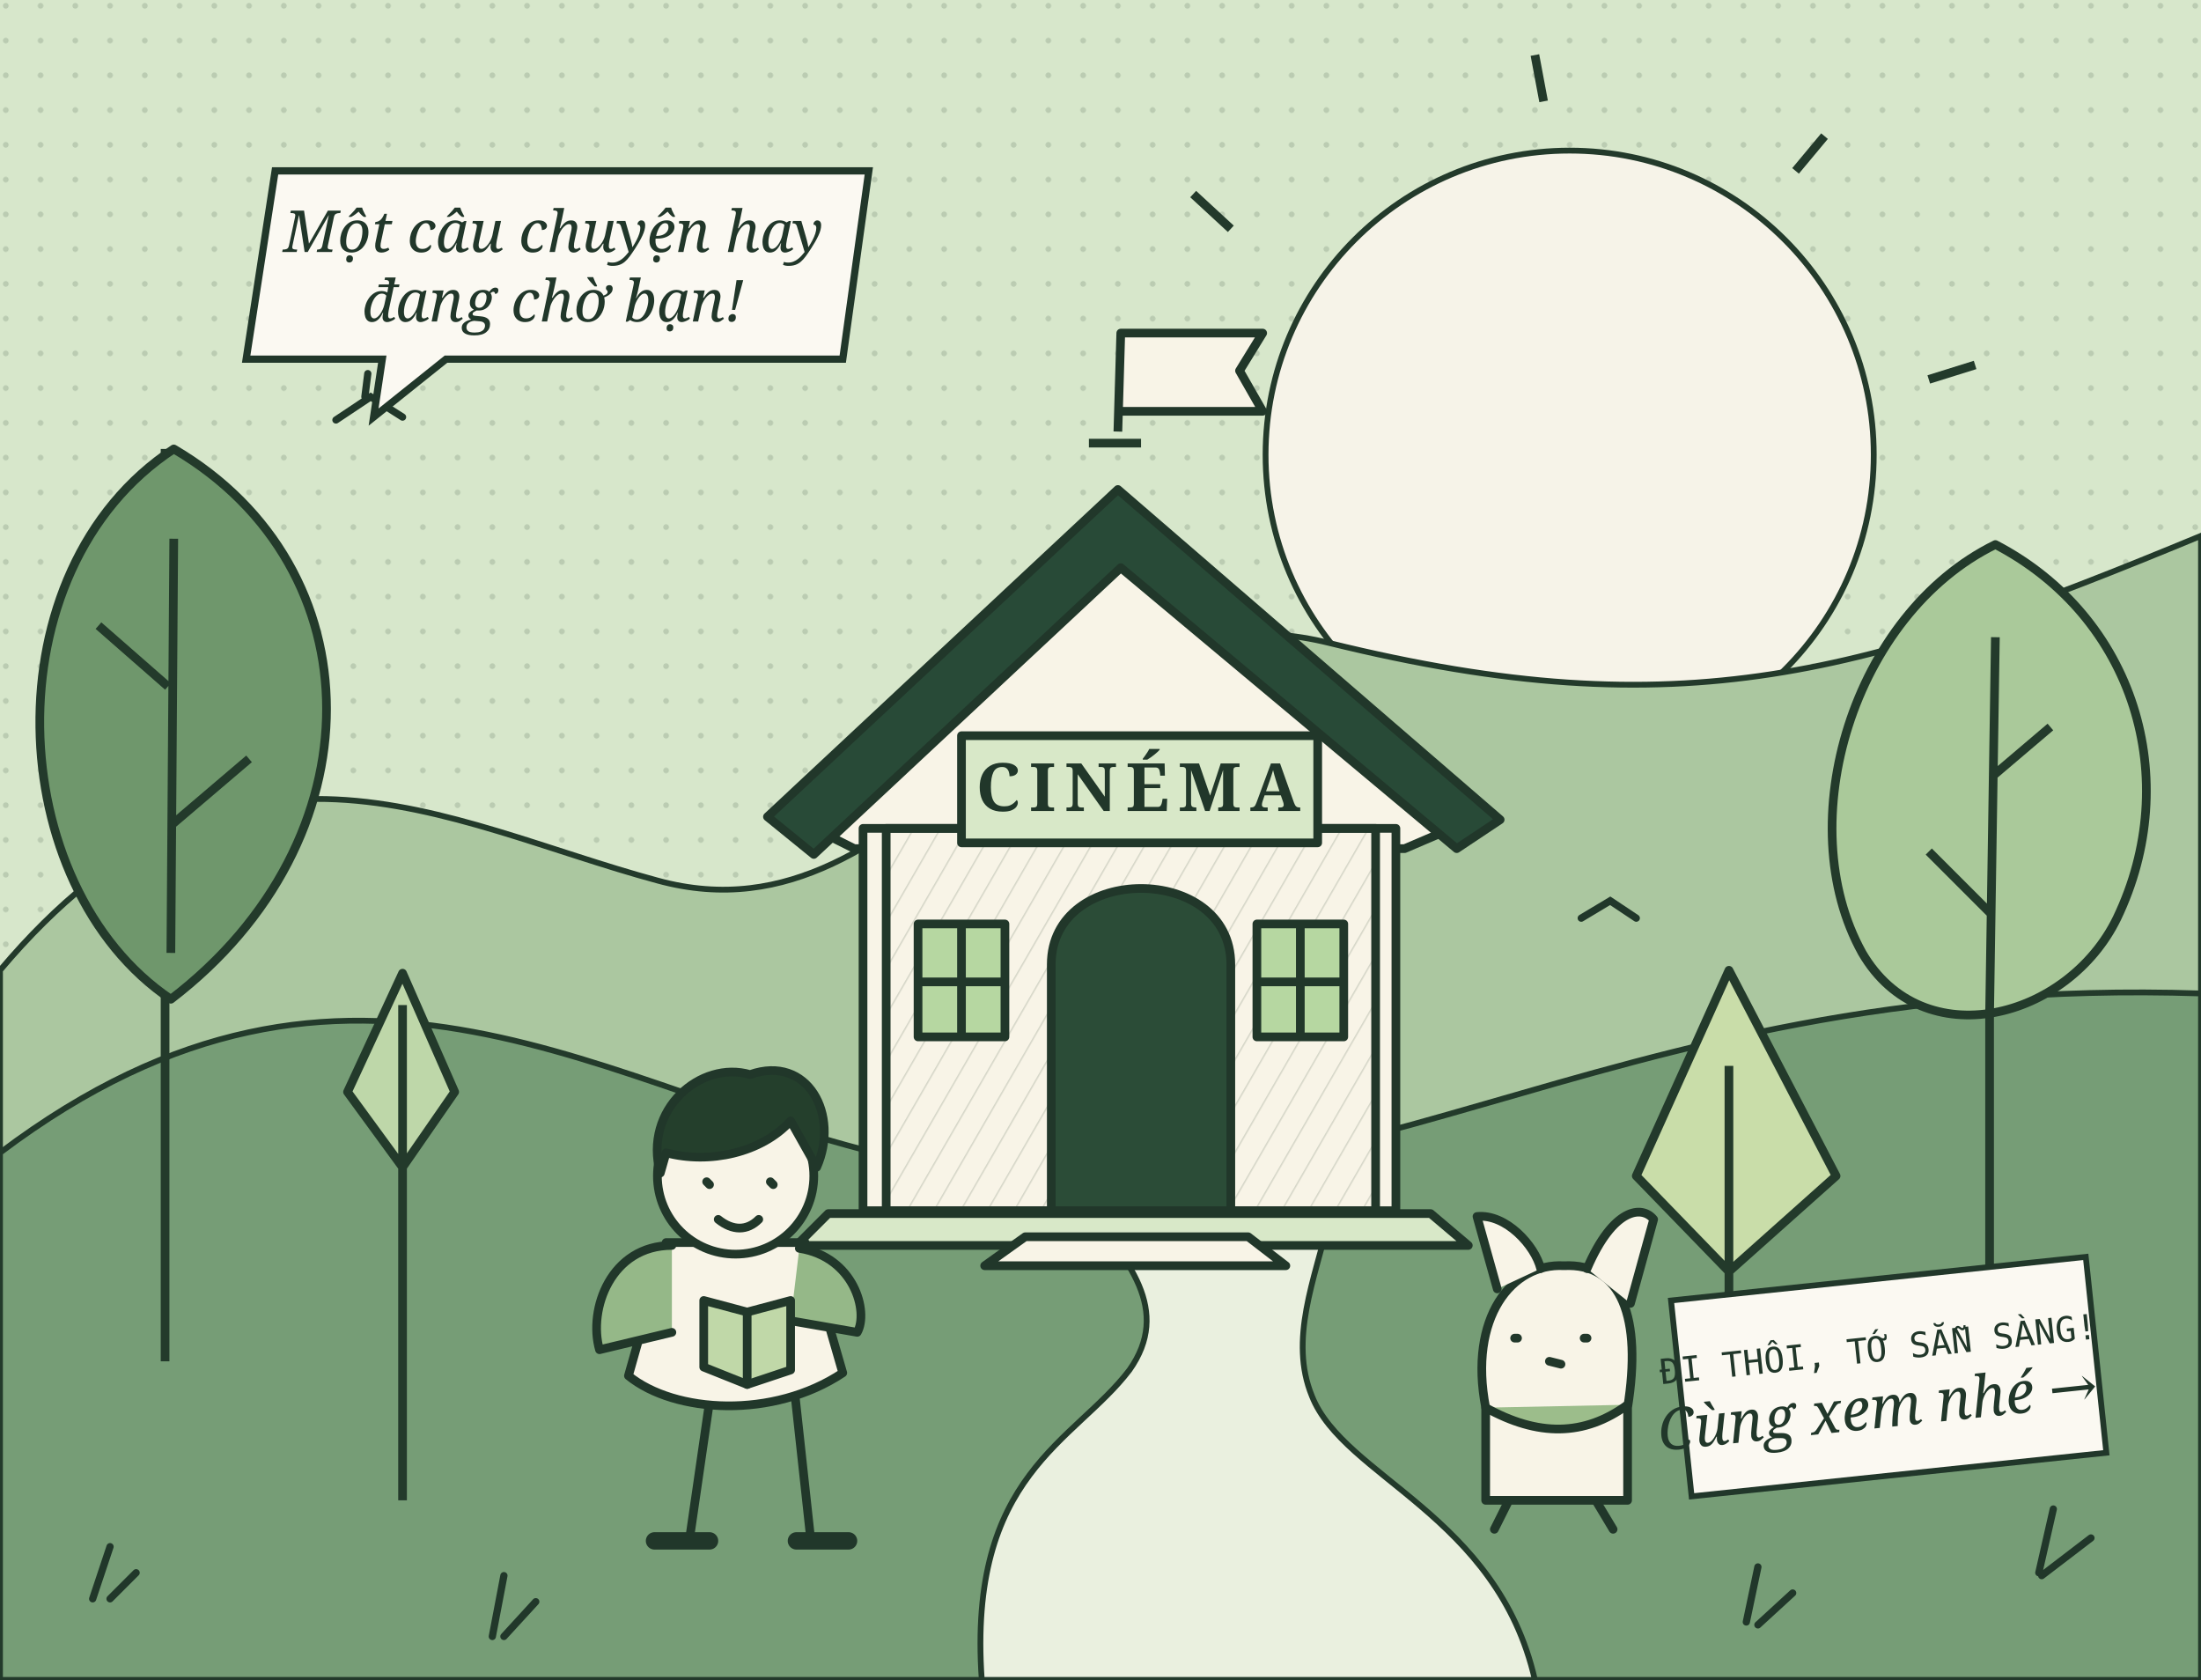
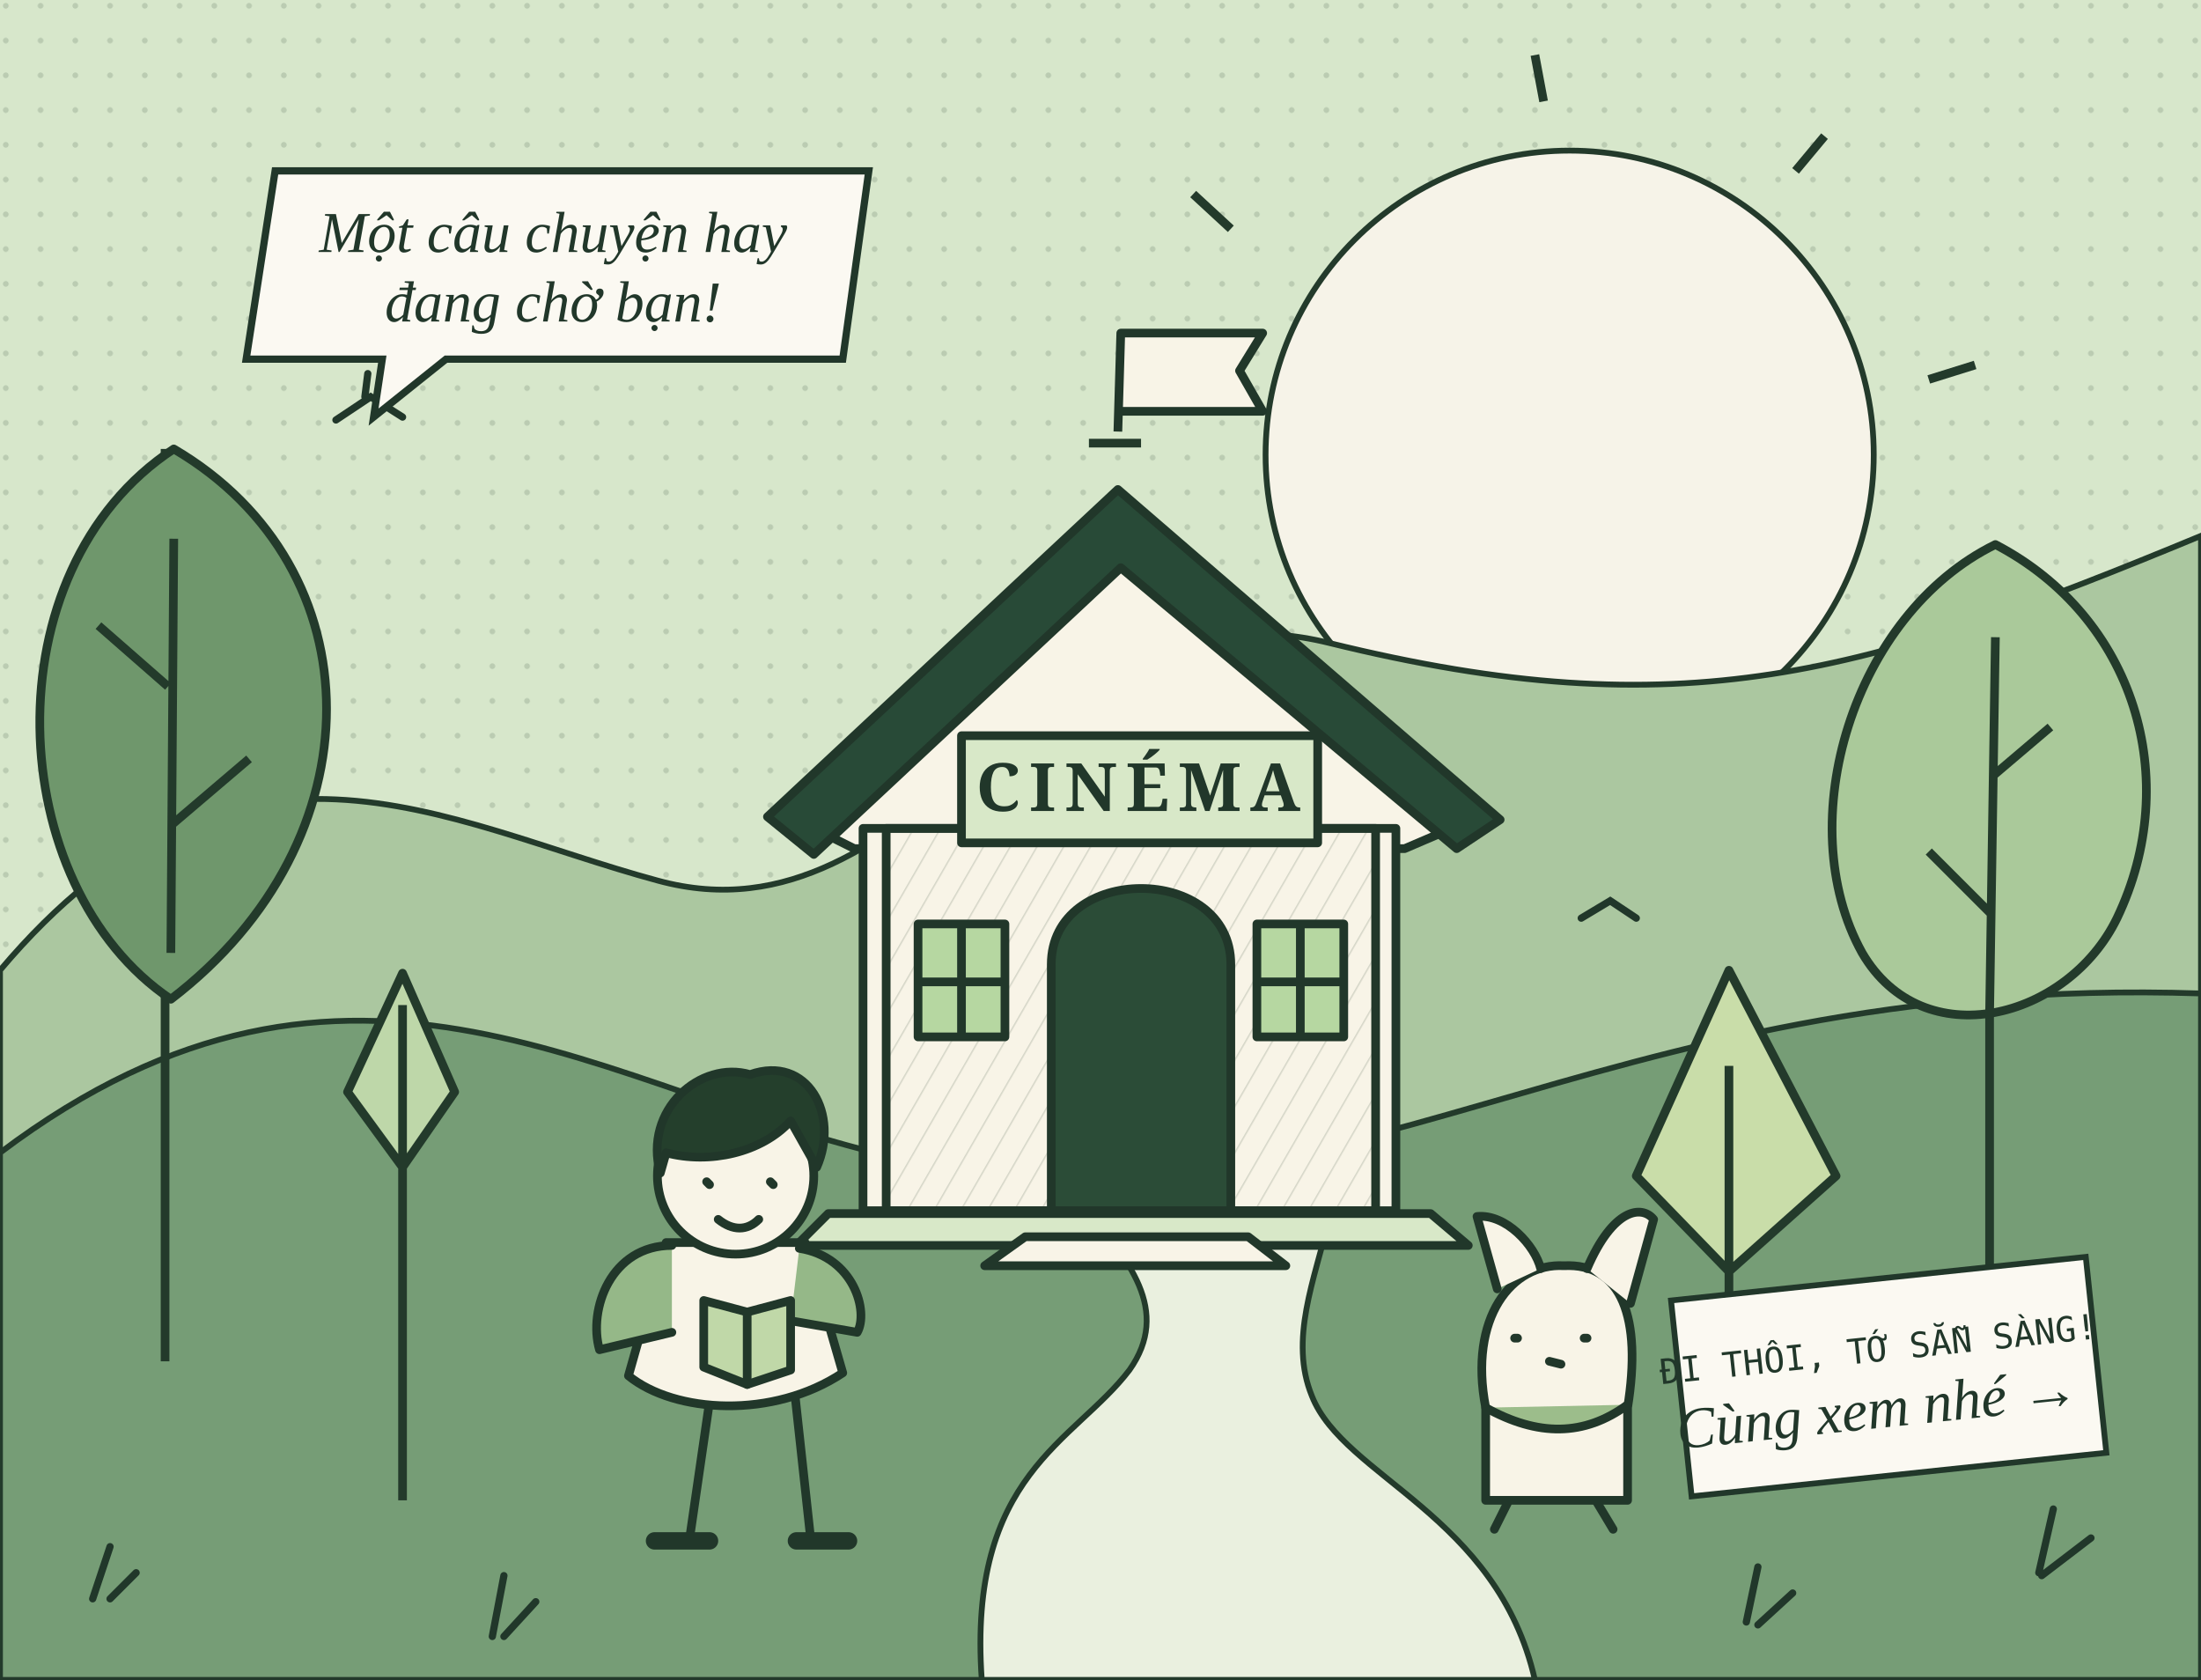
<svg xmlns="http://www.w3.org/2000/svg" viewBox="0 0 760 580" fill="none">
  <defs>
    <pattern id="dots" width="12" height="12" patternUnits="userSpaceOnUse">
      <circle cx="2" cy="2" r="1" fill="#253c2b" opacity=".16" />
    </pattern>
    <pattern id="lines" width="8" height="8" patternUnits="userSpaceOnUse" patternTransform="rotate(30)">
      <path d="M0 0V8" stroke="#243e2b" stroke-width="1" opacity=".16" />
    </pattern>
  </defs>
  <path fill="#d7e7cb" d="M0 0h760v580H0z" />
  <path fill="url(#dots)" d="M0 0h760v580H0z" />
  <circle cx="542" cy="157" r="105" fill="#f6f3e8" stroke="#233a2b" stroke-width="2" />
  <path d="m530 19 3 16m97 12-10 12m62 67-16 5M412 67l13 12M394 153h-18" stroke="#233a2b" stroke-width="3" />
  <path d="M0 335C81 239 153 284 227 304c91 25 131-107 232-82 122 30 185 11 301-37v395H0Z" fill="#abc7a0" stroke="#233a2b" stroke-width="2" />
  <path d="M0 398c122-92 210-20 311 2 151 33 236-64 449-57v237H0Z" fill="#769d76" stroke="#233a2b" stroke-width="2" />
  <path d="M339 348c-7 54 80 84 51 125-19 25-56 36-51 107h191c-13-57-66-70-77-98-16-39 36-83-13-122Z" fill="#eaf0df" stroke="#233a2b" stroke-width="2" />
  <g stroke="#233a2b" stroke-width="3" stroke-linejoin="round">
    <path d="M57 470V155" />
    <path d="M60 155C-4 197 1 306 59 345c72-55 71-149 1-190Z" fill="#6f976c" />
    <path d="m60 186-1 143m-1-92-24-21m25 69 27-23" />
    <path d="M687 452V207" />
    <path d="M689 188c-49 24-71 96-46 141 21 36 71 23 88-12 23-48 6-104-42-129Z" fill="#aac99a" />
    <path d="m689 220-2 130m1-82 20-17m-20 65-22-22" />
    <path d="M139 518V347m-19 30 19-41 18 41-18 26Z" fill="#bed7a9" />
    <path d="M597 506V368m-32 38 32-71 37 71-37 33Z" fill="#c9dda9" />
  </g>
  <g stroke="#21372a" stroke-width="3" stroke-linejoin="round">
    <path d="m277 284 110-99 119 99-21 9H295Z" fill="#f8f4e7" />
    <path d="m265 282 121-113 132 114-15 10-116-97-106 99Z" fill="#284a37" />
    <path d="M298 286h184v132H298Z" fill="#f8f4e7" />
    <path d="M306 286h169v132H306Z" fill="url(#lines)" />
    <path d="M363 333c0-35 62-35 62 0v85h-62Z" fill="#2b4c37" />
    <path d="M317 319h30v39h-30Zm117 0h30v39h-30Z" fill="#b6d7a1" />
    <path d="M332 320v37m-15-18h30m102-19v37m-15-18h30" />
    <path d="M332 254h123v37H332Z" fill="#d8e8c8" />
    <text x="393" y="280" text-anchor="middle" fill="#21372a" stroke="none" font-family="Georgia,serif" font-weight="bold" font-size="23" letter-spacing="3">CINÉMA</text>
    <path d="M286 419h208l13 11H275Z" fill="#d8e8c8" />
    <path d="M354 427h77l13 10h-104Z" fill="#f8f4e7" />
    <path d="m386 149 1-34h49l-8 13 8 14h-49" fill="#f8f4e7" />
  </g>
  <g stroke="#21372a" stroke-width="3" stroke-linecap="round" stroke-linejoin="round">
    <path d="m246 477-8 55m36-55 6 55" />
    <path d="M226 532h19m30 0h18" stroke-width="6" />
    <path d="m230 429-13 46c16 13 50 15 74-1l-13-45Z" fill="#f8f4e7" />
    <path d="M232 430c-21 0-29 22-25 36l25-6m44-29c19 3 24 22 20 29l-23-4" fill="#95b888" />
    <circle cx="254" cy="406" r="27" fill="#f8f4e7" />
    <path d="M228 405c-6-22 14-39 31-34 20-7 31 14 23 32l-9-16c-10 11-28 15-43 11Z" fill="#243f2c" />
    <path d="m244 408 1 1m21-1 1 1m-19 12c5 4 10 4 14 0" />
    <path d="m243 449 15 4 15-4v24l-15 5-15-6Z" fill="#c0d8a8" />
    <path d="M258 453v25" />
    <path d="M513 486c-6-31 9-50 27-49 20-1 27 18 22 49v32h-49Z" fill="#f8f4e7" />
    <path d="m517 445-7-25c10-1 20 10 22 18m16 0c9-21 19-22 23-17l-8 29" fill="#f8f4e7" />
    <path d="M523 462h1m23 0h1m-13 8 4 1m-18 47-5 10m35-10 6 10" />
    <path d="M513 486c18 10 34 10 49-1" fill="#9cbd8b" />
  </g>
  <g stroke="#21372a" stroke-width="2.5" stroke-linecap="round">
    <path d="m32 552 6-18m0 18 9-9m657 0 5-22m-4 23 17-13m-119 29 4-19m0 20 12-11M170 565l4-21m0 21 11-12" />
    <path d="m116 145 12-8 11 7m-13-7 1-8m419 188 10-6 9 6" />
  </g>
  <path d="M95 59h205l-9 65H154l-25 20 3-20H85Z" fill="#fbf9f2" stroke="#21372a" stroke-width="2.5" />
-   <text x="191" y="87" text-anchor="middle" fill="#21372a" font-family="Georgia,serif" font-size="20" font-style="italic">Một câu chuyện hay</text>
-   <text x="191" y="111" text-anchor="middle" fill="#21372a" font-family="Georgia,serif" font-size="20" font-style="italic">đang chờ bạn!</text>
+   <text x="191" y="87" text-anchor="middle" fill="#21372a" font-family="Cambria, Times New Roman, Noto Serif, serif" font-size="20" font-style="italic">Một câu chuyện hay</text>
+   <text x="191" y="111" text-anchor="middle" fill="#21372a" font-family="Cambria, Times New Roman, Noto Serif, serif" font-size="20" font-style="italic">đang chờ bạn!</text>
  <rect x="577" y="449" width="144" height="68" fill="#fbf9f2" stroke="#21372a" stroke-width="2" transform="rotate(-6 577 449)" />
  <text x="649" y="470" fill="#21372a" font-family="monospace" text-anchor="middle" font-size="12" transform="rotate(-6 649 470)">ĐI THÔI, TỚ SẴN SÀNG!</text>
-   <text x="649" y="493" fill="#21372a" font-family="Georgia,serif" text-anchor="middle" font-size="20" font-style="italic" transform="rotate(-6 649 493)">Cùng xem nhé →</text>
+   <text x="649" y="493" fill="#21372a" font-family="Cambria, Times New Roman, Noto Serif, serif" text-anchor="middle" font-size="20" font-style="italic" transform="rotate(-6 649 493)">Cùng xem nhé →</text>
</svg>
